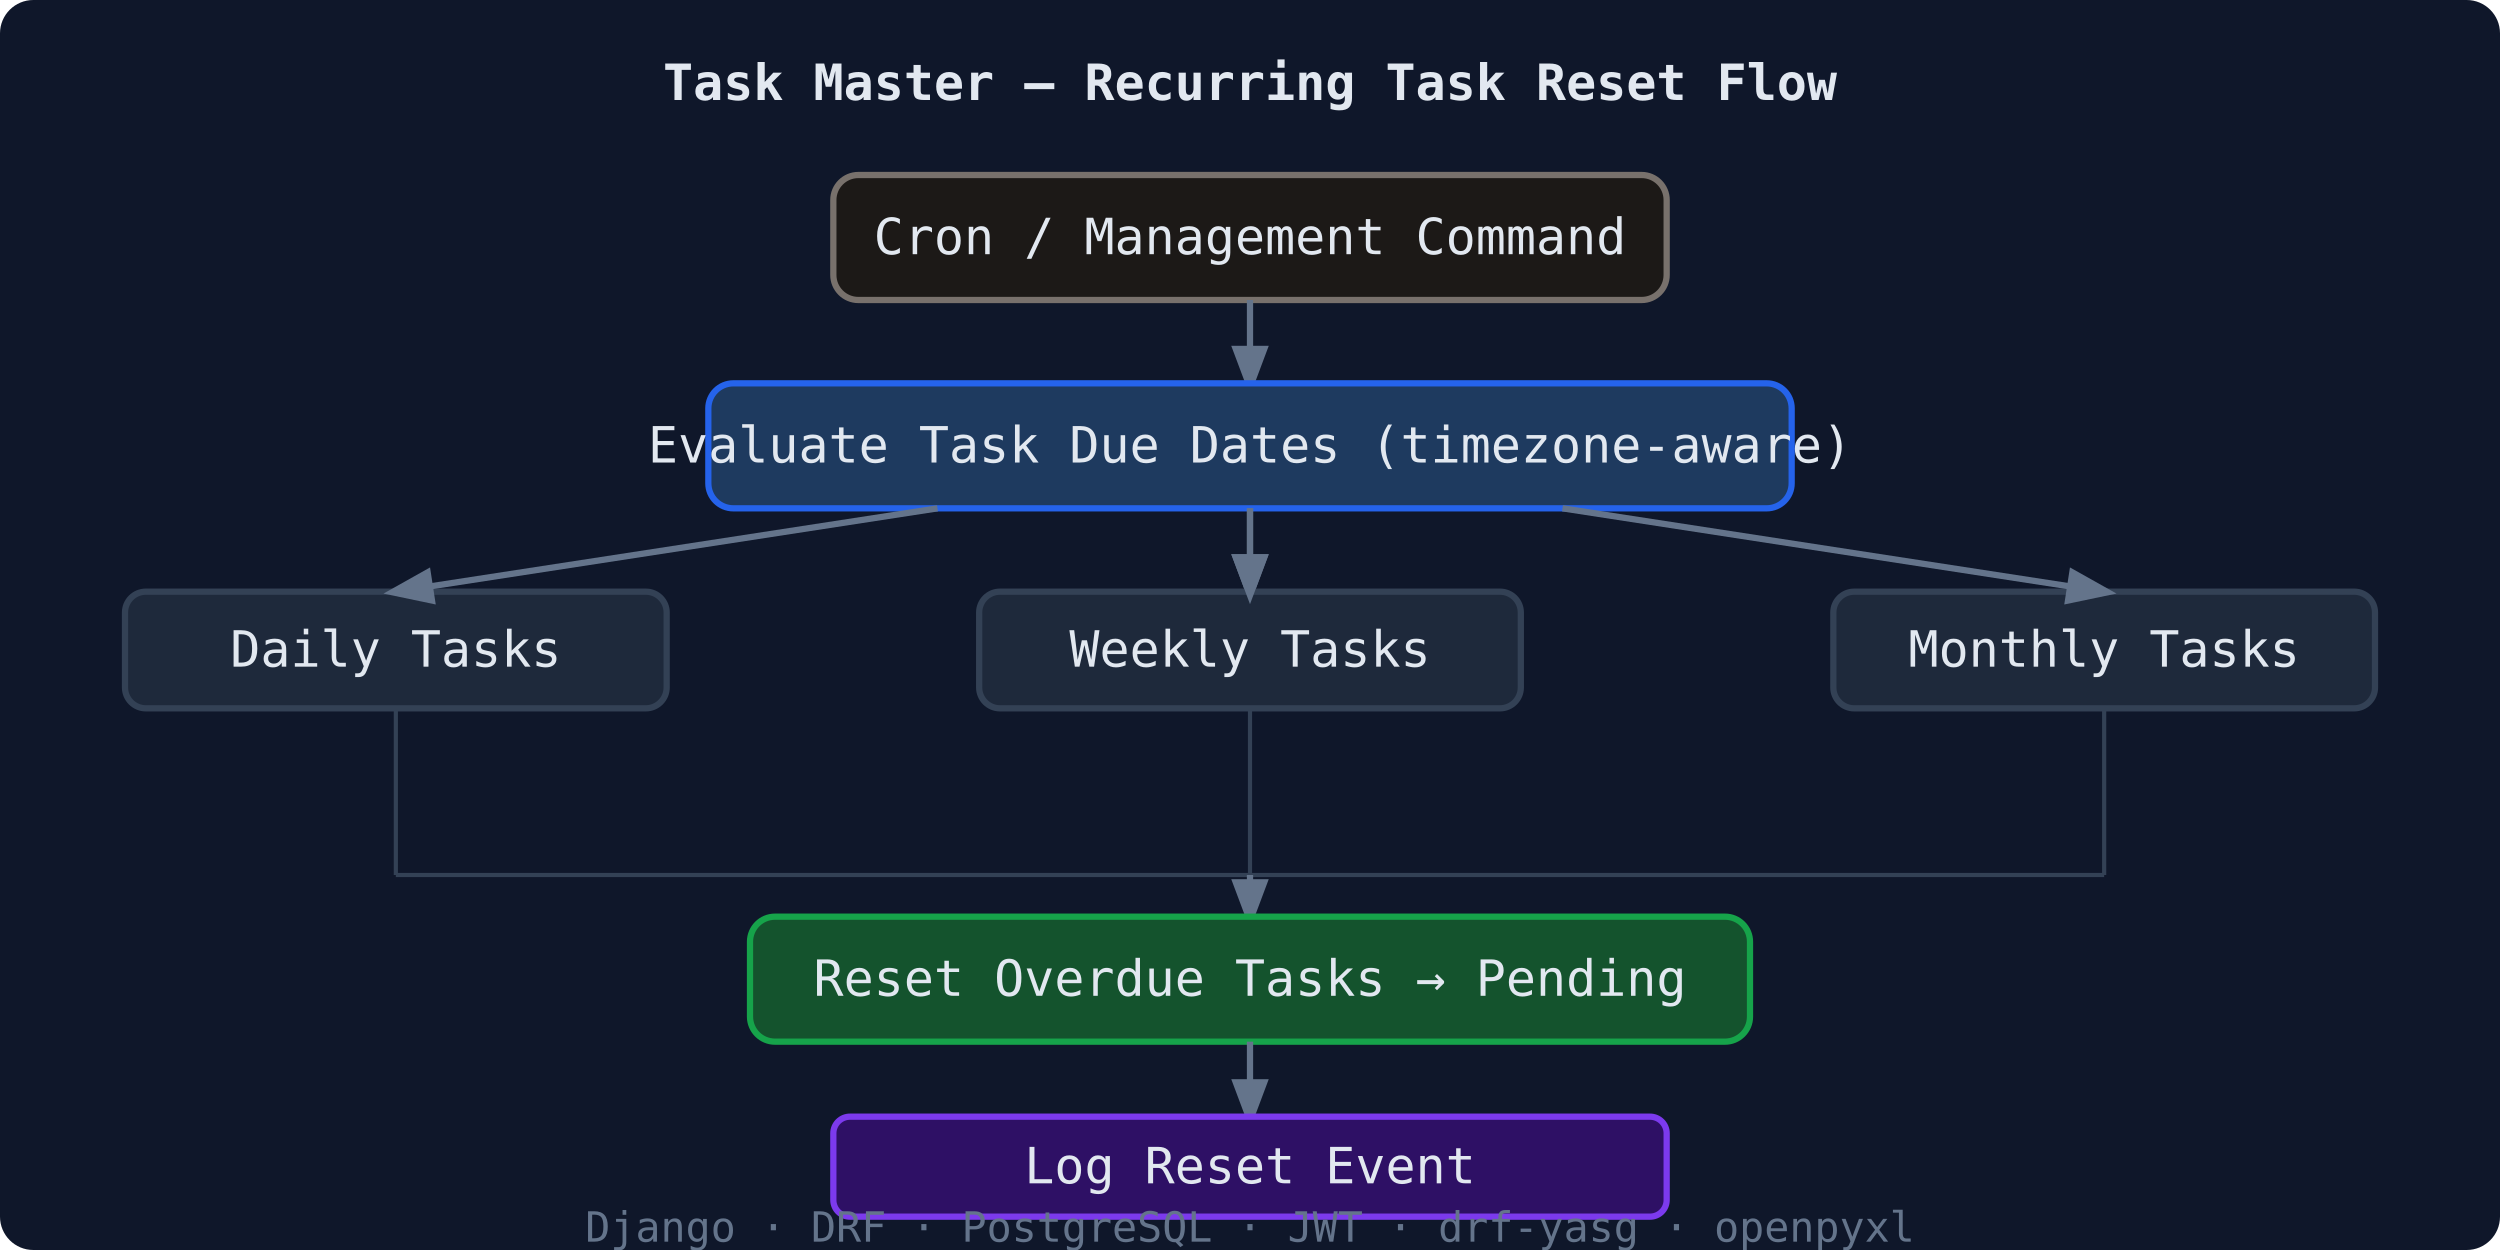
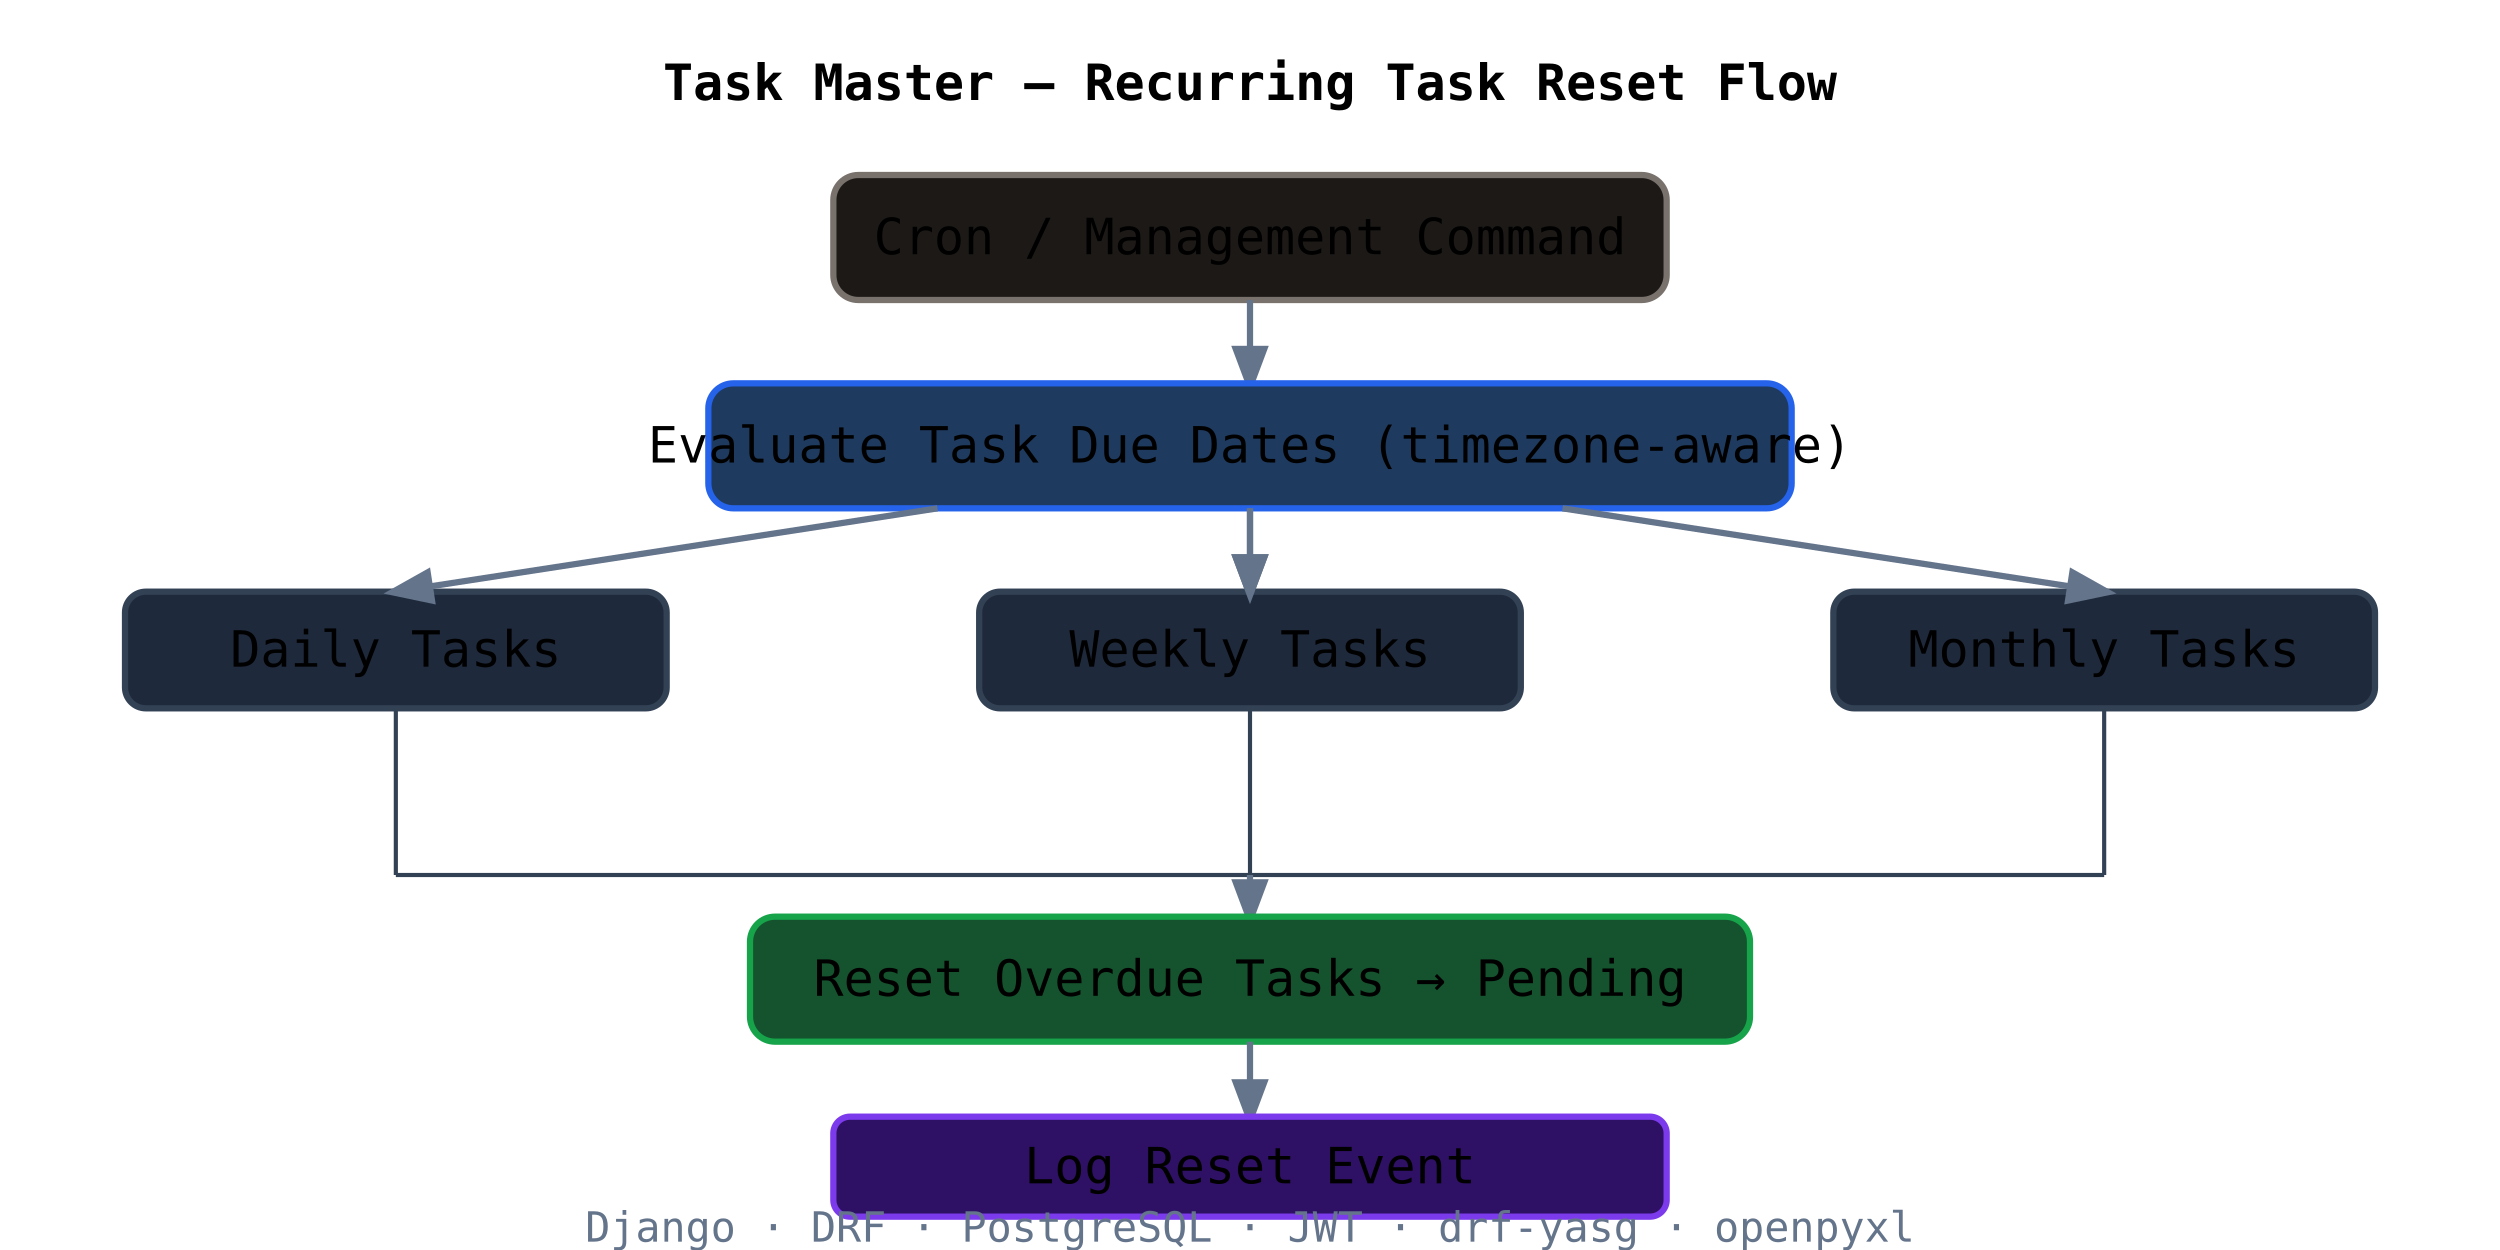
<svg xmlns="http://www.w3.org/2000/svg" viewBox="0 0 600 300" role="img" aria-label="Task Master recurring task reset flow: Cron or management command triggers reset check, daily/weekly/monthly tasks evaluated by due date, overdue tasks reset to pending, reset logged">
  <style>
-     text { font-family: ui-monospace, 'Cascadia Code', monospace; fill: #e2e8f0; font-size: 12px; }
+     text { font-family: ui-monospace, 'Cascadia Code', monospace; fill: currentColor; font-size: 12px; }
    .box { fill: #1e293b; stroke: #334155; stroke-width: 1.5; }
    .arrow { stroke: #64748b; stroke-width: 1.5; fill: none; marker-end: url(#arr5); }
    .label { fill: #64748b; font-size: 10px; }
    .trigger { fill: #1c1917; stroke: #78716c; stroke-width: 1.5; }
    .check { fill: #1e3a5f; stroke: #2563eb; stroke-width: 1.5; }
    .reset { fill: #14532d; stroke: #16a34a; stroke-width: 1.5; }
    .log { fill: #2e1065; stroke: #7c3aed; stroke-width: 1.5; }
    .skip { fill: #1e293b; stroke: #475569; stroke-width: 1; }
+     @media (prefers-color-scheme: light) {
+       text { fill: #1e293b; }
+       .box { fill: #f1f5f9; stroke: #cbd5e1; }
+       .label { fill: #475569; }
+       .arrow { stroke: #94a3b8; }
+       .trigger { fill: #fafaf9; stroke: #a8a29e; }
+       .skip { fill: #f1f5f9; stroke: #94a3b8; }
+     }
  </style>
  <defs>
    <marker id="arr5" markerWidth="8" markerHeight="8" refX="6" refY="3" orient="auto">
      <path d="M0,0 L0,6 L8,3 z" fill="#64748b" />
    </marker>
  </defs>
-   <rect width="600" height="300" fill="#0f172a" rx="8" />
  <text x="300" y="24" text-anchor="middle" font-size="14" font-weight="600" fill="#cbd5e1">Task Master — Recurring Task Reset Flow</text>
  <rect x="200" y="42" width="200" height="30" rx="6" class="trigger" />
  <text x="300" y="61" text-anchor="middle" fill="#a8a29e">Cron / Management Command</text>
  <line x1="300" y1="72" x2="300" y2="92" class="arrow" />
  <rect x="170" y="92" width="260" height="30" rx="6" class="check" />
  <text x="300" y="111" text-anchor="middle" fill="#93c5fd">Evaluate Task Due Dates (timezone-aware)</text>
  <line x1="300" y1="122" x2="300" y2="142" class="arrow" />
  <rect x="30" y="142" width="130" height="28" rx="5" class="box" />
  <text x="95" y="160" text-anchor="middle" font-size="11">Daily Tasks</text>
  <rect x="235" y="142" width="130" height="28" rx="5" class="box" />
  <text x="300" y="160" text-anchor="middle" font-size="11">Weekly Tasks</text>
  <rect x="440" y="142" width="130" height="28" rx="5" class="box" />
  <text x="505" y="160" text-anchor="middle" font-size="11">Monthly Tasks</text>
  <line x1="225" y1="122" x2="95" y2="142" class="arrow" />
  <line x1="300" y1="122" x2="300" y2="142" class="arrow" />
  <line x1="375" y1="122" x2="505" y2="142" class="arrow" />
  <line x1="95" y1="170" x2="95" y2="210" stroke="#334155" stroke-width="1" />
  <line x1="300" y1="170" x2="300" y2="210" stroke="#334155" stroke-width="1" />
  <line x1="505" y1="170" x2="505" y2="210" stroke="#334155" stroke-width="1" />
  <line x1="95" y1="210" x2="505" y2="210" stroke="#334155" stroke-width="1" />
  <line x1="300" y1="210" x2="300" y2="220" class="arrow" />
  <rect x="180" y="220" width="240" height="30" rx="6" class="reset" />
  <text x="300" y="239" text-anchor="middle" fill="#86efac">Reset Overdue Tasks → Pending</text>
  <line x1="300" y1="250" x2="300" y2="268" class="arrow" />
  <rect x="200" y="268" width="200" height="24" rx="4" class="log" />
  <text x="300" y="284" text-anchor="middle" font-size="11" fill="#c4b5fd">Log Reset Event</text>
  <text x="300" y="298" text-anchor="middle" class="label">Django · DRF · PostgreSQL · JWT · drf-yasg · openpyxl</text>
</svg>
